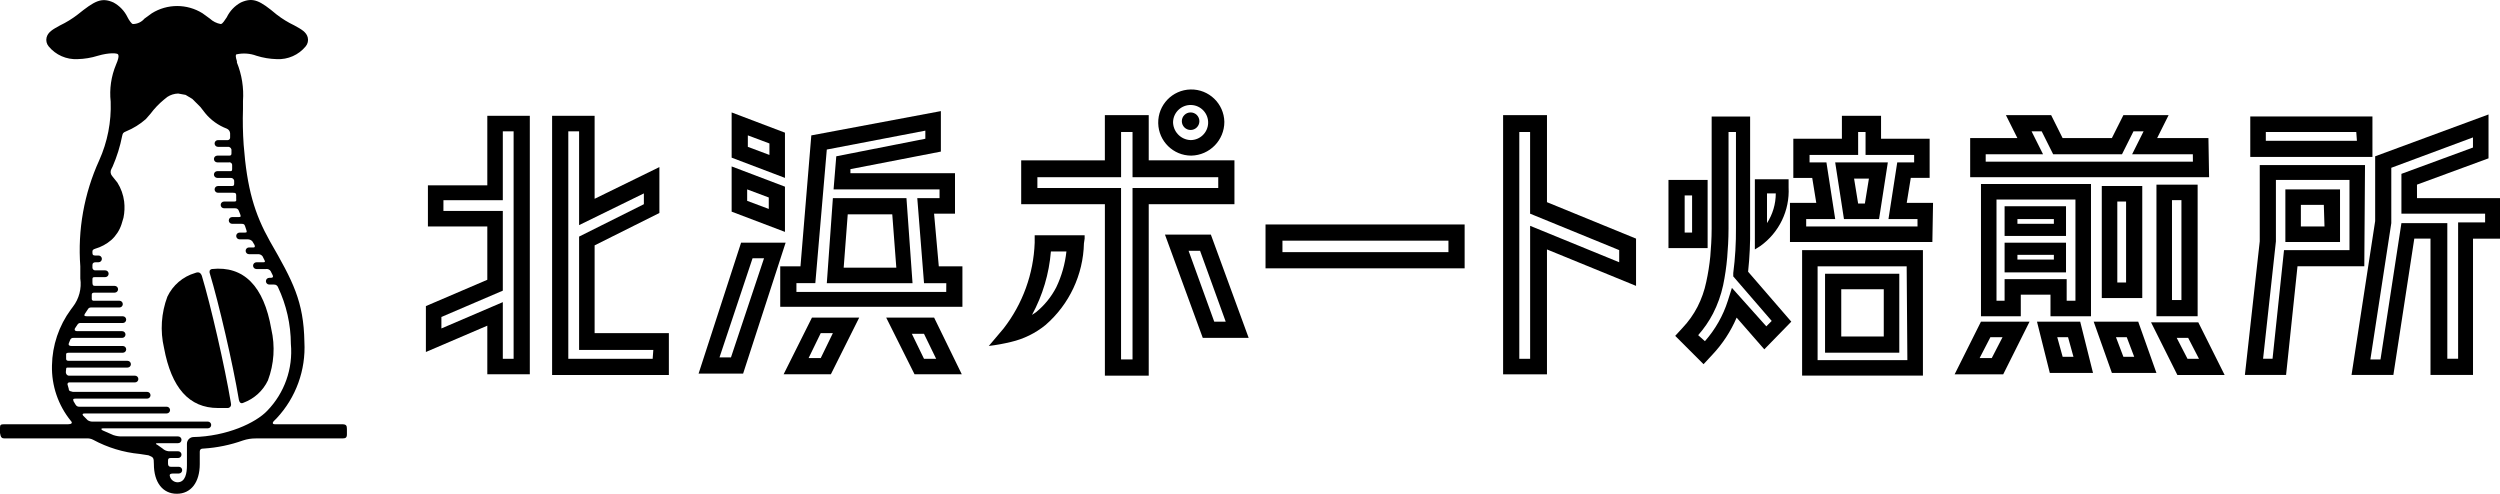
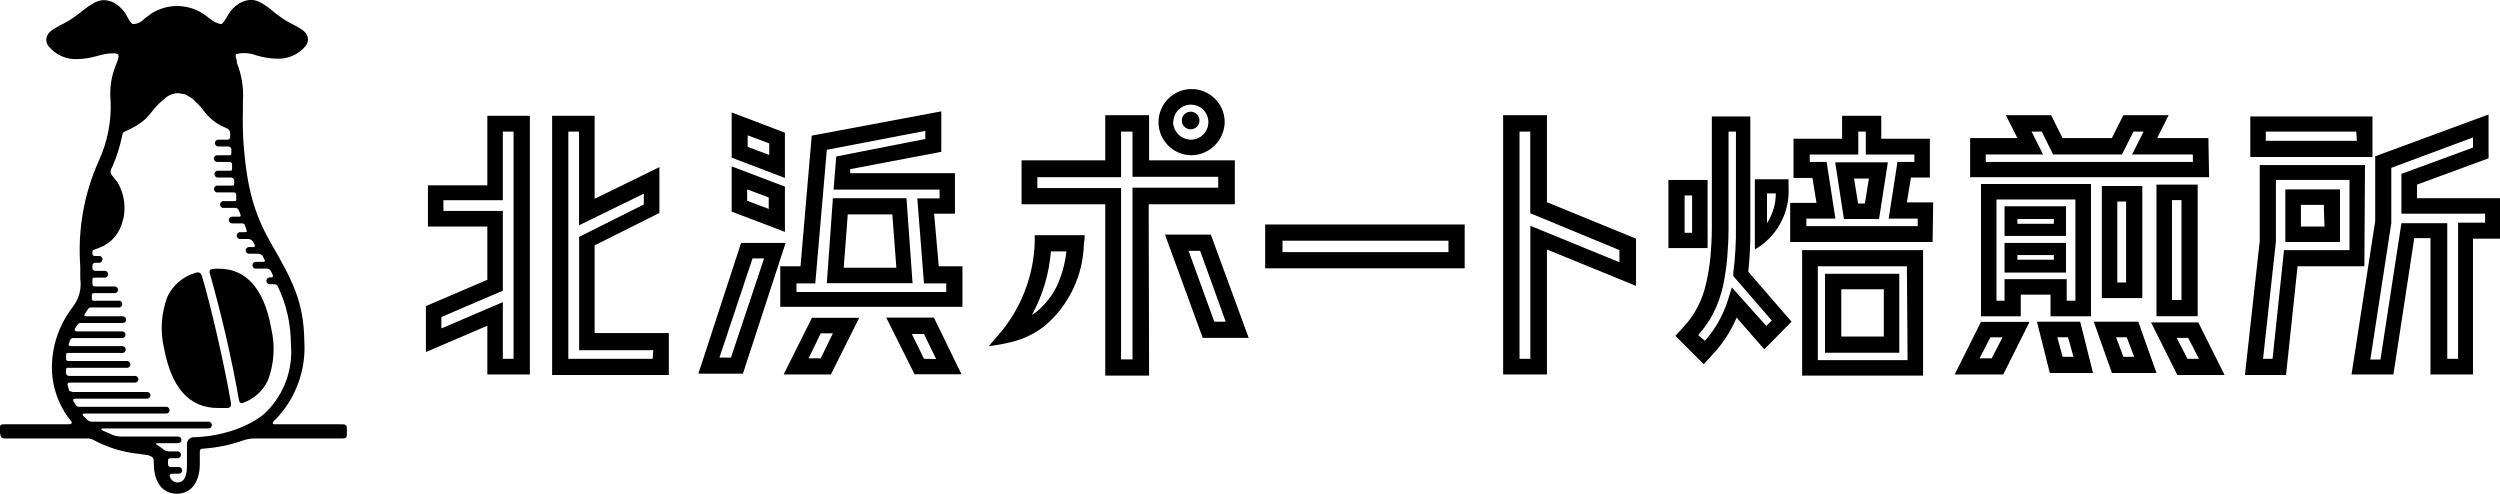
- <svg xmlns="http://www.w3.org/2000/svg" version="1.1" id="レイヤー_1" x="0px" y="0px" viewBox="0 0 247 48.784" style="enable-background:new 0 0 247 48.784;" xml:space="preserve">
-   <g id="logo" transform="translate(123.5 24.394)">
-     <g id="グループ_787" transform="translate(-123.5 -24.394)">
-       <g id="グループ_785" transform="translate(42.078 8.843)">
-         <path id="パス_6538" class="st0" d="M76.421,3.132c0-0.479-0.388-0.867-0.867-0.867c-0.479,0-0.867,0.388-0.867,0.867         c0,0.479,0.388,0.867,0.867,0.867S76.421,3.611,76.421,3.132C76.421,3.132,76.421,3.132,76.421,3.132z" />
-         <path id="パス_6539" class="st0" d="M78.888,3.198c-0.036-1.805-1.529-3.238-3.333-3.201c-1.805,0.036-3.238,1.529-3.201,3.333         c0.036,1.779,1.488,3.202,3.267,3.202C77.435,6.496,78.888,5.014,78.888,3.198z M73.82,3.198         c0.036-0.957,0.842-1.703,1.799-1.667s1.703,0.842,1.667,1.799c-0.035,0.931-0.8,1.667-1.732,1.668         c-0.993-0.036-1.77-0.87-1.734-1.864c0-0.001,0-0.002,0-0.003V3.198z" />
-         <path id="パス_6540" class="st0" d="M0.2,13.535h5.868v5.264L0,21.399v4.535l6.068-2.6v4.8h4.2V2.599h-4.2v6.869H0.2V13.535z          M1.734,10.935H7.6v-6.8h1.067v22.473H7.6v-5.6l-6.068,2.6v-1.134l6.068-2.6v-7.875H1.732L1.734,10.935z" />
-         <path id="パス_6541" class="st0" d="M16.67,24.071v-8.672l6.4-3.2V7.664l-6.4,3.134v-8.2h-4.2v25.607h11.536v-4.134H16.67z          M22.405,26.605H14.07V4.133h1.067v9.266l6.4-3.134v1.067l-6.4,3.2v11.2h7.333L22.405,26.605z" />
-         <path id="パス_6542" class="st0" d="M102.628,17.669v-4.334H82.956v4.335L102.628,17.669z M84.628,16.069v-1.134h16.4v1.134         H84.628z" />
-         <path id="パス_6543" class="st0" d="M110.764,2.532h-4.335v25.607h4.334V15.802l8.8,3.6v-4.67l-8.8-3.6L110.764,2.532z          M117.899,15.869v1.2l-8.8-3.6v13.137h-1.07V4.199h1.067v8.069L117.899,15.869z" />
-         <path id="パス_6544" class="st0" d="M71.416,11.332h8.469V6.997h-8.469V2.532h-4.334V7h-8.266v4.332h8.269v16.94h4.331V11.332z          M69.816,26.669h-1.134V9.732h-8.266V8.665h8.269V4.197h1.131v4.468h8.469v1.067h-8.469V26.669z" />
-         <path id="パス_6545" class="st0" d="M73.02,14.335l3.734,10.2h4.535l-3.734-10.2H73.02z M77.888,22.935l-2.534-7h1.134l2.534,7         H77.888z" />
-         <path id="パス_6546" class="st0" d="M65.084,14.735v-0.333h-4.935v0.734c-0.109,3.075-1.183,6.038-3.068,8.469l-0.733,0.867         l-0.734,0.867c0.741-0.09,1.475-0.224,2.2-0.4c1.245-0.29,2.408-0.86,3.4-1.667c2.348-2.034,3.728-4.965,3.801-8.07         L65.084,14.735z M62.284,19.535c-0.49,0.951-1.171,1.791-2,2.467l-0.4,0.267c1.054-1.936,1.69-4.071,1.867-6.268h1.534         c-0.131,1.227-0.47,2.423-1.002,3.536L62.284,19.535z" />
-         <path id="パス_6547" class="st0" d="M192.319,2.665h-12.07v4h12.07V2.665z M190.785,5.065h-9V4.198h8.936L190.785,5.065z" />
-         <path id="パス_6548" class="st0" d="M196.719,9.4l7.069-2.6V2.465l-11.2,4.134v6.4l-2.334,15.2h4.134l2.067-13.47h1.6v13.47         h4.2V14.735h2.667v-4h-8.2L196.719,9.4z M203.451,12.265v0.867h-2.667v13.47h-1.067v-13.4h-4.535l-2.067,13.47h-1l2.067-13.47         V7.734l8.069-3v1l-7.069,2.6v3.931H203.451z" />
-         <path id="パス_6549" class="st0" d="M189.116,9.867h-5.4v5.2h5.4V9.867z M187.582,13.535h-2.334v-2.134h2.268L187.582,13.535z" />
-         <path id="パス_6550" class="st0" d="M191.585,7.467h-10.4v7.535l-1.467,13.2h4.068l1.129-10.735h6.6L191.585,7.467z          M190.051,15.867h-6.468l-1.134,10.736h-0.934l1.267-11.6V8.935h7.269V15.867z" />
-         <g id="グループ_784" transform="translate(151.041 2.534)">
-           <path id="パス_6551" class="st0" d="M4.8,25.604l2.6-5.2H2.6l-2.6,5.2H4.8z M3.533,21.936h1.2l-1.067,2.067h-1.2L3.533,21.936           z" />
-           <path id="パス_6552" class="st0" d="M19.405,20.47l2.6,5.2h4.668l-2.6-5.2H19.405z M23.005,24.07l-1.067-2.067h1.134           l1.067,2.067H23.005z" />
-           <path id="パス_6553" class="st0" d="M12.404,20.404H8.136l1.267,5.068h4.268L12.404,20.404z M10.67,23.872l-0.533-1.934h1.067           l0.534,1.934H10.67z" />
-           <path id="パス_6554" class="st0" d="M13.737,20.404l1.8,5.068h4.4l-1.8-5.068H13.737z M16.671,23.872l-0.733-1.934h1.067           l0.734,1.934H16.671z" />
-           <path id="パス_6555" class="st0" d="M24.007,19.867v-13h-4.068v13H24.007z M21.473,8.397h0.934v9.87h-0.934V8.397z" />
-           <path id="パス_6556" class="st0" d="M14.537,18.07h4V7h-4V18.07z M16.071,8.534h0.867v8h-0.867V8.534z" />
-           <path id="パス_6557" class="st0" d="M13.471,19.87V6.8H2.601v13.07h3.934v-2.134h2.934v2.134H13.471z M4.935,16.202v2.134           h-0.8v-10h7.8v10h-0.867V16.2L4.935,16.202z" />
-           <path id="パス_6558" class="st0" d="M11.003,9H4.935v2.934h6.068L11.003,9z M9.803,10.734h-3.6v-0.467h3.6V10.734z" />
-           <path id="パス_6559" class="st0" d="M11.003,12.601H4.935v2.934h6.068L11.003,12.601z M9.803,14.268h-3.6v-0.467h3.6V14.268z" />
-           <path id="パス_6560" class="st0" d="M25.074,2.265h-5.068l1.134-2.267h-4.468l-1.138,2.267h-4.868L9.534-0.002H5.066           L6.2,2.265H1.534v3.868H25.14L25.074,2.265z M23.54,4.599H3.068V3.865h5.666L7.6,1.598h1l1.134,2.267h6.8l1.134-2.267h1           l-1.134,2.268h6L23.54,4.599z" />
+ <svg xmlns="http://www.w3.org/2000/svg" id="レイヤー_1" data-name="レイヤー 1" viewBox="0 0 247 48.78">
+   <g id="logo">
+     <g id="グループ_787" data-name="グループ 787">
+       <g id="グループ_785" data-name="グループ 785">
+         <path id="パス_6538" data-name="パス 6538" d="M118.5,12a.87.87,0,1,0-1.73,0,.87.87,0,0,0,1.73,0Z" />
+         <path id="パス_6539" data-name="パス 6539" d="M121,12a3.27,3.27,0,1,0-3.27,3.34A3.34,3.34,0,0,0,121,12Zm-5.07,0a1.73,1.73,0,1,1,1.73,1.8A1.79,1.79,0,0,1,115.9,12h0Z" />
+         <path id="パス_6540" data-name="パス 6540" d="M42.28,22.38h5.87v5.26l-6.07,2.6v4.54l6.07-2.6V37h4.2V11.44h-4.2v6.87H42.28Zm1.53-2.6h5.87V13h1.06V35.45H49.68v-5.6l-6.07,2.6V31.32l6.07-2.6V20.84H43.81Z" />
+         <path id="パス_6541" data-name="パス 6541" d="M58.75,32.91V24.24l6.4-3.2V16.51l-6.4,3.13v-8.2h-4.2V37.05H66.08V32.91Zm5.73,2.54H56.15V13h1.06v9.26l6.4-3.13v1.07l-6.39,3.2v11.2h7.33Z" />
+         <path id="パス_6542" data-name="パス 6542" d="M144.71,26.51V22.18H125v4.33Zm-18-1.6V23.78h16.4v1.13Z" />
+         <path id="パス_6543" data-name="パス 6543" d="M152.84,11.38h-4.33V37h4.33V24.65l8.8,3.6V23.58l-8.8-3.6ZM160,24.71v1.2l-8.8-3.6V35.45h-1.07V13h1.06v8.07Z" />
+         <path id="パス_6544" data-name="パス 6544" d="M113.49,20.18H122V15.84h-8.47V11.38h-4.33v4.46h-8.27v4.34h8.27V37.11h4.33Zm-1.6,15.33h-1.13V18.58h-8.27V17.51h8.27V13h1.13v4.47h8.47v1.07h-8.47Z" />
+         <path id="パス_6545" data-name="パス 6545" d="M115.1,23.18l3.73,10.2h4.54l-3.74-10.2Zm4.87,8.6-2.54-7h1.14l2.53,7Z" />
+         <path id="パス_6546" data-name="パス 6546" d="M107.16,23.58v-.34h-4.93V24a14.73,14.73,0,0,1-3.07,8.47l-.73.87-.74.86a18.11,18.11,0,0,0,2.2-.4,8.44,8.44,0,0,0,3.4-1.66,11,11,0,0,0,3.8-8.07Zm-2.8,4.8a7.69,7.69,0,0,1-2,2.46l-.4.27a15.68,15.68,0,0,0,1.87-6.27h1.53a10.88,10.88,0,0,1-1,3.54Z" />
+         <path id="パス_6547" data-name="パス 6547" d="M234.4,11.51H222.33v4H234.4Zm-1.54,2.4h-9V13h8.94Z" />
+         <path id="パス_6548" data-name="パス 6548" d="M238.8,18.24l7.07-2.6V11.31l-11.2,4.13v6.4L232.33,37h4.14l2.06-13.47h1.6V37h4.2V23.58H247v-4h-8.2Zm6.73,2.87V22h-2.67V35.45h-1.07V22.05h-4.53l-2.07,13.47h-1l2.07-13.47V16.58l8.07-3v1l-7.07,2.6v3.93Z" />
+         <path id="パス_6549" data-name="パス 6549" d="M231.19,18.71h-5.4v5.2h5.4Zm-1.53,3.67h-2.33V20.24h2.26Z" />
+         <path id="パス_6550" data-name="パス 6550" d="M233.66,16.31h-10.4v7.54l-1.46,13.2h4.06L227,26.31h6.6Zm-1.53,8.4h-6.47l-1.13,10.74h-.94l1.27-11.6V17.78h7.27v6.93Z" />
+         <g id="グループ_784" data-name="グループ 784">
+           <path id="パス_6551" data-name="パス 6551" d="M197.92,37l2.6-5.2h-4.8l-2.6,5.2Zm-1.27-3.67h1.2l-1.07,2.07h-1.2Z" />
+           <path id="パス_6552" data-name="パス 6552" d="M212.52,31.85l2.6,5.2h4.67l-2.6-5.2Zm3.6,3.6-1.06-2.07h1.13l1.07,2.07Z" />
+           <path id="パス_6553" data-name="パス 6553" d="M205.52,31.78h-4.27l1.27,5.07h4.27Zm-1.73,3.47-.53-1.93h1.06l.54,1.93Z" />
+           <path id="パス_6554" data-name="パス 6554" d="M206.86,31.78l1.8,5.07h4.4l-1.8-5.07Zm2.93,3.47-.73-1.93h1.06l.74,1.93Z" />
+           <path id="パス_6555" data-name="パス 6555" d="M217.13,31.24v-13h-4.07v13Zm-2.54-11.47h.94v9.87h-.94Z" />
+           <path id="パス_6556" data-name="パス 6556" d="M207.66,29.45h4V18.38h-4Zm1.53-9.54h.87v8h-.87Z" />
+           <path id="パス_6557" data-name="パス 6557" d="M206.59,31.25V18.18H195.72V31.25h3.93V29.11h2.94v2.14Zm-8.54-3.67v2.13h-.8v-10h7.8v10h-.86V27.58Z" />
+           <path id="パス_6558" data-name="パス 6558" d="M204.12,20.38h-6.07v2.93h6.07Zm-1.2,1.73h-3.6v-.47h3.6Z" />
+           <path id="パス_6559" data-name="パス 6559" d="M204.12,24h-6.07v2.93h6.07Zm-1.2,1.66h-3.6v-.46h3.6Z" />
+           <path id="パス_6560" data-name="パス 6560" d="M218.19,13.64h-5.06l1.13-2.26h-4.47l-1.14,2.26h-4.87l-1.13-2.26h-4.47l1.14,2.26h-4.67v3.87h23.61ZM216.66,16H196.19v-.74h5.66L200.72,13h1l1.13,2.26h6.8L210.79,13h1l-1.14,2.26h6Z" />
        </g>
-         <path id="パス_6561" class="st0" d="M35.476,4.265l-5.268-2v4.468l5.268,2V4.265z M33.942,6.465l-2.134-0.8V4.531l2.134,0.8         V6.465z" />
-         <path id="パス_6562" class="st0" d="M30.208,12.068l5.268,2V9.6l-5.268-2V12.068z M31.742,9.868l2.134,0.8V11.8L31.742,11         V9.868z" />
-         <path id="パス_6563" class="st0" d="M31.141,15.135l-4.2,12.937h4.4l4.2-12.937H31.141z M30.141,26.471h-1.134l3.268-9.8h1.134         L30.141,26.471z" />
-         <path id="パス_6564" class="st0" d="M35.343,28.137h4.668l2.8-5.6h-4.668L35.343,28.137z M40.211,24.069l-1.2,2.467h-1.2         l1.2-2.467H40.211z" />
-         <path id="パス_6565" class="st0" d="M50.209,12.268h2.067v-4H41.944v-0.4l8.936-1.734v-4l-12.8,2.4l-1.071,12.935h-2v4h18v-4         h-2.334L50.209,12.268z M51.409,20.003h-14.8v-0.871h1.867l1.134-13.2l9.736-1.867v0.8l-8.8,1.734l-0.267,3.268h10.47v0.867h-2.2         l0.667,8.4h2.2L51.409,20.003z" />
-         <path id="パス_6566" class="st0" d="M40.211,10.734l-0.6,8.4h8.469l-0.6-8.4H40.211z M41.278,17.603l0.4-5.268h4.4l0.4,5.268         H41.278z" />
-         <path id="パス_6567" class="st0" d="M45.479,22.537l2.8,5.6h4.668l-2.734-5.6H45.479z M49.213,26.605l-1.2-2.467h1.2l1.2,2.467         H49.213z" />
-         <path id="パス_6568" class="st0" d="M140.105,12.8h3.468l0.867-5.6h-5.202L140.105,12.8z M142.572,8.8l-0.4,2.467h-0.667         l-0.4-2.467H142.572z" />
-         <path id="パス_6569" class="st0" d="M148.907,11.199h-2.6l0.4-2.467h1.863V4.864h-4.8V2.599h-3.868v2.267h-4.8v3.868h1.868         l0.4,2.467h-2.6v3.868h14.07L148.907,11.199z M147.373,13.533h-11v-0.734h2.867l-0.867-5.6h-1.667V6.465h4.8V4.199h0.733v2.267         h4.8V7.2h-1.669l-0.867,5.6h2.867L147.373,13.533z" />
-         <path id="パス_6570" class="st0" d="M147.907,15.869H135.97v12.4h11.937V15.869z M146.37,26.739h-8.869v-9.27h8.8         L146.37,26.739z" />
-         <path id="パス_6571" class="st0" d="M145.572,18.203h-7.335v7.8h7.335V18.203z M144.038,24.403h-4.2v-4.668h4.2V24.403z" />
-         <path id="パス_6572" class="st0" d="M126.635,8.934h-3.868v6.735h3.868L126.635,8.934z M125.101,14.134h-0.734v-3.668h0.734         V14.134z" />
-         <path id="パス_6573" class="st0" d="M127.101,26.205c1.01-1.071,1.823-2.313,2.4-3.668l2.734,3.134l2.667-2.734l-4.268-4.935         c0.154-1.439,0.221-2.887,0.2-4.334v-11h-3.8v11.07c0,1-0.067,1.934-0.133,2.734c-0.083,0.852-0.217,1.698-0.4,2.534         c-0.177,0.857-0.469,1.687-0.867,2.467c-0.39,0.754-0.884,1.45-1.467,2.067l-0.734,0.8l2.8,2.8L127.101,26.205z M125.701,24.271         c0.574-0.649,1.067-1.365,1.467-2.134c0.454-0.886,0.79-1.827,1-2.8c0.187-0.903,0.321-1.816,0.4-2.734         c0.067-0.8,0.133-1.8,0.133-2.867V4.2h0.734v9.465c0.014,1.494-0.075,2.987-0.267,4.468v0.333l3.8,4.4l-0.533,0.533l-3.4-3.8         l-0.4,1.267c-0.469,1.477-1.241,2.839-2.267,4L125.701,24.271z" />
-         <path id="パス_6574" class="st0" d="M134.636,9.667v-0.8h-3.334v6.935l0.534-0.333C133.699,14.14,134.755,11.952,134.636,9.667         z M132.502,10.267h0.867c-0.001,1.041-0.302,2.06-0.867,2.934V10.267z" />
+         <path id="パス_6561" data-name="パス 6561" d="M77.55,13.11l-5.26-2v4.47l5.26,2ZM76,15.31l-2.13-.8V13.37l2.13.8Z" />
+         <path id="パス_6562" data-name="パス 6562" d="M72.29,20.91l5.26,2V18.44l-5.26-2Zm1.53-2.2,2.13.8v1.13l-2.13-.8Z" />
+         <path id="パス_6563" data-name="パス 6563" d="M73.22,24,69,36.92h4.4L77.62,24Zm-1,11.33H71.08l3.27-9.8h1.14Z" />
+         <path id="パス_6564" data-name="パス 6564" d="M77.42,37h4.67l2.8-5.6H80.22Zm4.87-4.07-1.2,2.47h-1.2l1.2-2.47Z" />
+         <path id="パス_6565" data-name="パス 6565" d="M92.29,21.11h2.06v-4H84v-.4L93,15V11l-12.8,2.4L79.09,26.31h-2v4h18v-4H92.75Zm1.2,7.74H78.69V28h1.86l1.14-13.2,9.73-1.87v.8l-8.8,1.73-.26,3.27H92.83v.87h-2.2l.66,8.4h2.2Z" />
+         <path id="パス_6566" data-name="パス 6566" d="M82.29,19.58l-.6,8.4h8.47l-.6-8.4Zm1.07,6.87.4-5.27h4.4l.4,5.27Z" />
+         <path id="パス_6567" data-name="パス 6567" d="M87.56,31.38l2.8,5.6H95l-2.73-5.6Zm3.73,4.07L90.09,33h1.2l1.2,2.47Z" />
+         <path id="パス_6568" data-name="パス 6568" d="M182.18,21.64h3.47l.87-5.6h-5.2Zm2.47-4-.4,2.47h-.67l-.4-2.47Z" />
+         <path id="パス_6569" data-name="パス 6569" d="M191,20h-2.6l.4-2.46h1.87V13.71h-4.8V11.44H182v2.27h-4.8v3.87h1.87l.4,2.46h-2.6v3.87h14.07Zm-1.53,2.34h-11v-.74h2.87l-.87-5.6h-1.67v-.73h4.8V13h.74v2.27h4.8V16h-1.67l-.87,5.6h2.87Z" />
+         <path id="パス_6570" data-name="パス 6570" d="M190,24.71H178.05v12.4H190Zm-1.53,10.87h-8.87V26.31h8.8Z" />
+         <path id="パス_6571" data-name="パス 6571" d="M187.65,27.05h-7.34v7.8h7.34Zm-1.53,6.2h-4.2V28.58h4.2Z" />
+         <path id="パス_6572" data-name="パス 6572" d="M168.71,17.78h-3.87v6.73h3.87ZM167.18,23h-.74V19.31h.74Z" />
+         <path id="パス_6573" data-name="パス 6573" d="M169.18,35.05a12.46,12.46,0,0,0,2.4-3.67l2.73,3.13L177,31.78l-4.27-4.93a34.94,34.94,0,0,0,.2-4.34v-11h-3.8V22.58c0,1-.07,1.94-.13,2.74a21.82,21.82,0,0,1-.4,2.53,9.81,9.81,0,0,1-.87,2.47,8.79,8.79,0,0,1-1.47,2.06l-.73.8,2.8,2.8Zm-1.4-1.94A10.48,10.48,0,0,0,169.25,31a11.7,11.7,0,0,0,1-2.8,25.3,25.3,0,0,0,.4-2.73c.06-.8.13-1.8.13-2.87V13h.73v9.47a31.83,31.83,0,0,1-.26,4.47v.33l3.8,4.4-.54.53-3.4-3.8-.4,1.27a11.18,11.18,0,0,1-2.26,4Z" />
+         <path id="パス_6574" data-name="パス 6574" d="M176.71,18.51v-.8h-3.33v6.94l.53-.34A6.67,6.67,0,0,0,176.71,18.51Zm-2.13.6h.87a5.35,5.35,0,0,1-.87,2.93Z" />
      </g>
-       <g id="グループ_786">
-         <path id="パス_6575" class="st0" d="M0.467,43.317h8.069c0.23-0.021,0.462,0.025,0.667,0.133l0,0         c1.424,0.77,2.988,1.247,4.6,1.4l0.867,0.133c0.467,0.2,0.533,0.2,0.533,0.867c0,1.8,0.867,2.934,2.267,2.934         s2.267-1.134,2.267-2.934v-1.2c0-0.267,0.133-0.333,0.4-0.333c1.32-0.086,2.622-0.355,3.868-0.8         c0.409-0.136,0.837-0.203,1.267-0.2h8.536c0.333,0,0.467-0.067,0.467-0.4v-0.533c0-0.333-0.067-0.467-0.467-0.467H27.14         c-0.2,0-0.267-0.133-0.067-0.333l0.267-0.267c1.898-2.035,2.885-4.756,2.734-7.535c-0.067-4-1.134-6-3.4-9.936         c-1.534-2.734-2.267-5.2-2.6-9.536c-0.083-1.176-0.105-2.356-0.067-3.534v-0.8c0.092-1.296-0.113-2.595-0.6-3.8V6.043         c-0.133-0.4-0.133-0.6-0.067-0.667c0.665-0.152,1.361-0.106,2,0.133c0.648,0.203,1.321,0.315,2,0.333         c1.103,0.058,2.168-0.412,2.867-1.267c0.199-0.242,0.273-0.563,0.2-0.867c-0.133-0.533-0.6-0.8-1.334-1.2         c-0.614-0.293-1.195-0.651-1.734-1.067c-1.667-1.4-2.334-1.734-3.534-1.2c-0.61,0.328-1.101,0.842-1.4,1.467         c-0.2,0.267-0.4,0.667-0.6,0.667c-0.399-0.072-0.77-0.257-1.067-0.533l-0.734-0.533c-1.531-0.952-3.469-0.952-5,0L14.27,1.842         c-0.282,0.335-0.696,0.529-1.134,0.533l0,0c-0.133,0-0.4-0.4-0.533-0.667c-0.299-0.625-0.79-1.139-1.4-1.467         c-1.2-0.533-1.867-0.133-3.534,1.2C7.13,1.857,6.549,2.215,5.935,2.508c-0.734,0.4-1.2,0.667-1.334,1.2         c-0.073,0.304,0.001,0.625,0.2,0.867C5.5,5.43,6.565,5.9,7.668,5.842c0.679-0.018,1.352-0.13,2-0.333         c1.134-0.333,1.934-0.267,2-0.133s0.067,0.267-0.067,0.667l-0.133,0.333c-0.486,1.158-0.669,2.42-0.533,3.668         c0.072,1.995-0.316,3.979-1.134,5.8c-1.493,3.277-2.135,6.878-1.867,10.469c0,0.467,0,0.867,0,1.2         c0.144,0.994-0.12,2.004-0.733,2.8l-0.2,0.267c-1.182,1.606-1.835,3.541-1.867,5.535c-0.049,1.987,0.613,3.926,1.867,5.468l0,0         c0.2,0.2,0.067,0.333-0.267,0.333H0.4c-0.333,0-0.4,0.067-0.4,0.333v0.533C0.067,43.25,0.2,43.317,0.467,43.317z M6.802,38.449         l-0.133-0.467c-0.014-0.097,0.054-0.186,0.151-0.2c0.016-0.002,0.033-0.002,0.049,0h6.468c0.184,0,0.333-0.149,0.333-0.333         s-0.149-0.333-0.333-0.333H6.869c-0.144,0.021-0.283-0.063-0.333-0.2c-0.067-0.133,0-0.333,0-0.467s0.067-0.133,0.2-0.133H12.6         c0.184,0,0.333-0.149,0.333-0.333s-0.149-0.333-0.333-0.333H6.8c-0.2,0-0.267-0.067-0.267-0.2v-0.467         c0-0.067,0.067-0.133,0.267-0.133h5.335c0.184,0,0.333-0.149,0.333-0.333s-0.149-0.333-0.333-0.333H7.067         c-0.2,0-0.333-0.067-0.267-0.267l0.133-0.333c0.05-0.137,0.189-0.221,0.333-0.2h4.8c0.184,0,0.333-0.149,0.333-0.333         s-0.149-0.333-0.333-0.333H7.6c-0.2,0-0.267-0.133-0.2-0.267l0.267-0.4C7.743,31.942,7.873,31.89,8,31.914h4.134         c0.184,0,0.333-0.149,0.333-0.334c0-0.184-0.149-0.333-0.333-0.333H8.6c-0.267,0-0.333-0.067-0.2-0.267l0,0l0.267-0.4l0,0         c0.057-0.131,0.191-0.212,0.333-0.2h2.8c0.184,0,0.333-0.149,0.333-0.333c0-0.184-0.149-0.334-0.333-0.334H9.266         c-0.097,0.014-0.186-0.054-0.2-0.151c-0.002-0.016-0.002-0.033,0-0.049l0,0v-0.4l0,0c0-0.133,0.067-0.2,0.267-0.2h2         c0.184,0,0.333-0.149,0.333-0.334c0-0.184-0.149-0.333-0.333-0.333H9.4c-0.2,0-0.267-0.067-0.267-0.333l0,0v-0.267l0,0         c0-0.2,0-0.267,0.267-0.267h1c0.184,0,0.333-0.149,0.333-0.334c0-0.184-0.149-0.333-0.333-0.333h-1         c-0.147,0-0.267-0.12-0.267-0.267l0,0v-0.267c0-0.2,0.133-0.267,0.333-0.267h0.267c0.184,0,0.333-0.149,0.333-0.333         c0-0.184-0.149-0.334-0.333-0.334H9.4c-0.2,0-0.267-0.067-0.267-0.267v-0.133c0-0.133,0.067-0.2,0.267-0.267l0,0         c0.589-0.171,1.135-0.466,1.6-0.867c0.46-0.417,0.804-0.945,1-1.534l0.2-0.667c0.107-0.526,0.13-1.066,0.067-1.6         c-0.084-0.663-0.312-1.301-0.667-1.867l-0.533-0.667l0,0c-0.156-0.188-0.183-0.452-0.067-0.667l0.133-0.267         c0.418-0.964,0.731-1.969,0.934-3l0,0c0.067-0.267,0.067-0.333,0.4-0.467l0,0c0.706-0.291,1.36-0.696,1.934-1.2l0.467-0.533         c0.386-0.519,0.834-0.989,1.334-1.4l0.333-0.267c0.318-0.207,0.688-0.322,1.067-0.333l0.733,0.133l0.667,0.4l0.8,0.8l0.467,0.6         c0.564,0.69,1.3,1.219,2.134,1.534l0,0c0.192,0.078,0.322,0.26,0.333,0.467l0,0v0.4l0,0c0.013,0.134-0.084,0.254-0.219,0.267         c-0.016,0.002-0.032,0.002-0.048,0h-0.934c-0.184,0-0.333,0.149-0.333,0.333c0,0.184,0.149,0.334,0.333,0.334h0.934         c0.184-0.036,0.362,0.083,0.4,0.267l0,0v0.333l0,0c0,0.133,0,0.267-0.2,0.267h-1.2c-0.184,0-0.333,0.149-0.333,0.334         c0,0.184,0.149,0.333,0.333,0.333h1.134c0.143-0.037,0.288,0.05,0.325,0.193c0.006,0.024,0.009,0.049,0.008,0.074l0,0v0.333l0,0         c0,0.133,0,0.267-0.133,0.267h-1.334c-0.184,0-0.333,0.149-0.333,0.333c0,0.184,0.149,0.334,0.333,0.334h1.334         c0.161-0.003,0.301,0.109,0.333,0.267l0,0v0.267l0,0c0,0.133,0,0.267-0.2,0.267h-1.4c-0.184,0-0.333,0.149-0.333,0.334         c0,0.184,0.149,0.333,0.333,0.333h1.467c0.2,0,0.333,0,0.333,0.267l0,0v0.333l0,0c0,0.133,0.067,0.267-0.2,0.267h-1         c-0.184,0-0.333,0.149-0.333,0.334c0,0.184,0.149,0.333,0.333,0.333h1.067c0.181-0.023,0.352,0.091,0.4,0.267l0,0l0.133,0.333         l0,0c0.067,0.2,0.067,0.267-0.133,0.267h-0.667c-0.184,0-0.333,0.149-0.333,0.334c0,0.184,0.149,0.333,0.333,0.333h0.867         c0.2,0,0.333,0,0.4,0.2l0,0l0.133,0.4l0,0c0.067,0.2,0.067,0.267-0.133,0.267h-0.534c-0.184,0-0.333,0.149-0.333,0.334         c0,0.184,0.149,0.333,0.333,0.333h0.8c0.177-0.005,0.348,0.068,0.467,0.2l0,0l0.2,0.333l0,0c0.067,0.133,0.067,0.267-0.067,0.267         h-0.467c-0.184,0-0.333,0.149-0.333,0.334c0,0.184,0.149,0.333,0.333,0.333h0.867c0.179-0.017,0.355,0.059,0.467,0.2l0.2,0.4         c0.067,0.133,0.067,0.2-0.133,0.2h-0.667c-0.184,0-0.333,0.149-0.333,0.334c0,0.184,0.149,0.333,0.333,0.333l0,0h0.934         c0.181-0.031,0.364,0.047,0.467,0.2l0.2,0.4c0.067,0.133,0.067,0.267-0.2,0.267h-0.133c-0.184,0-0.333,0.149-0.333,0.334         c0,0.184,0.149,0.333,0.333,0.333h0.467c0.178-0.01,0.341,0.099,0.4,0.267c0.826,1.752,1.258,3.663,1.267,5.6         c0.222,2.435-0.631,4.846-2.334,6.6c-1.134,1.2-4,2.534-7.335,2.6c-0.342,0.035-0.602,0.323-0.6,0.667v2.134         c0,0.734-0.133,1.667-0.934,1.667c-0.331-0.008-0.623-0.22-0.734-0.533c-0.067-0.2-0.067-0.333,0.333-0.333h0.533         c0.184,0,0.333-0.149,0.333-0.333s-0.149-0.333-0.333-0.333h-0.8c-0.2,0-0.267-0.133-0.267-0.333l0,0v-0.267l0,0         c0-0.2,0.067-0.267,0.267-0.267H17.6c0.184,0,0.333-0.149,0.333-0.333s-0.149-0.333-0.333-0.333h-0.934         c-0.224-0.019-0.436-0.113-0.6-0.267l0,0l-0.467-0.333l0,0c-0.267-0.133-0.267-0.2,0.067-0.2H17.6         c0.184,0,0.333-0.149,0.333-0.333s-0.149-0.333-0.333-0.333h-5.468c-0.317,0.015-0.634-0.031-0.934-0.133l-1.067-0.467         c-0.2-0.133-0.133-0.2,0.067-0.2h10.336c0.184,0,0.333-0.149,0.333-0.333s-0.149-0.333-0.333-0.333H9.2         c-0.187,0.015-0.374-0.032-0.533-0.133L8.2,41.049c-0.067-0.133-0.067-0.2,0.2-0.2h8.069c0.184,0,0.333-0.149,0.333-0.333         s-0.149-0.333-0.333-0.333h-8.6c-0.162,0.021-0.32-0.058-0.4-0.2l-0.2-0.333c-0.067-0.2-0.067-0.267,0.2-0.267h7.069         c0.184,0,0.333-0.149,0.333-0.333s-0.149-0.333-0.333-0.333H7.2c-0.267-0.067-0.333-0.067-0.4-0.2L6.802,38.449z" />
-         <path id="パス_6576" class="st0" d="M21.539,40.311h1c0.267-0.067,0.333-0.267,0.267-0.533c-0.6-3.6-2-9.669-2.867-12.537         c-0.133-0.333-0.333-0.4-0.667-0.267c-1.202,0.353-2.197,1.202-2.734,2.334c-0.609,1.619-0.725,3.383-0.333,5.068         C16.938,38.311,18.672,40.311,21.539,40.311z" />
-         <path id="パス_6577" class="st0" d="M20.738,27.046c0.867,2.867,2.267,8.869,2.867,12.47l0,0c0.067,0.267,0.2,0.4,0.467,0.267         c1.055-0.394,1.916-1.183,2.4-2.2c0.609-1.619,0.724-3.383,0.333-5.068c-0.734-4.268-2.734-6.268-5.868-5.935         c-0.267,0.067-0.267,0.267-0.2,0.467L20.738,27.046z" />
+       <g id="グループ_786" data-name="グループ 786">
+         <path id="パス_6575" data-name="パス 6575" d="M.47,43.32H8.54a1.16,1.16,0,0,1,.66.13h0a12.06,12.06,0,0,0,4.6,1.4l.87.13c.47.2.53.2.53.87,0,1.8.87,2.93,2.27,2.93s2.27-1.13,2.27-2.93v-1.2c0-.27.13-.33.4-.33a14.5,14.5,0,0,0,3.86-.8,3.67,3.67,0,0,1,1.27-.2h8.54c.33,0,.46-.07.46-.4v-.54c0-.33-.06-.46-.46-.46H27.14c-.2,0-.27-.14-.07-.34l.27-.26a10.2,10.2,0,0,0,2.73-7.54c-.06-4-1.13-6-3.4-9.93-1.53-2.74-2.26-5.2-2.6-9.54A34.7,34.7,0,0,1,24,10.78V10a8.63,8.63,0,0,0-.6-3.8V6c-.14-.4-.14-.6-.07-.66a3.41,3.41,0,0,1,2,.13,7.54,7.54,0,0,0,2,.33,3.48,3.48,0,0,0,2.87-1.26,1,1,0,0,0,.2-.87c-.14-.53-.6-.8-1.34-1.2a9.39,9.39,0,0,1-1.73-1.07C25.67,0,25-.29,23.81.24a3.21,3.21,0,0,0-1.4,1.47c-.2.27-.4.67-.6.67a2.18,2.18,0,0,1-1.07-.54L20,1.31a4.74,4.74,0,0,0-5,0l-.73.53a1.51,1.51,0,0,1-1.13.54h0c-.14,0-.4-.4-.54-.67A3.27,3.27,0,0,0,11.2.24C10-.29,9.34.11,7.67,1.44A9.68,9.68,0,0,1,5.93,2.51c-.73.4-1.2.66-1.33,1.2a1,1,0,0,0,.2.86A3.46,3.46,0,0,0,7.67,5.84a7.54,7.54,0,0,0,2-.33c1.13-.33,1.93-.27,2-.13s.07.26-.07.66l-.13.34A7.4,7.4,0,0,0,10.93,10a12.85,12.85,0,0,1-1.13,5.8A21.55,21.55,0,0,0,7.93,26.31v1.2a3.69,3.69,0,0,1-.73,2.8l-.2.27a9.68,9.68,0,0,0-1.87,5.53A8.41,8.41,0,0,0,7,41.58H7c.2.2.07.34-.27.34H.4c-.33,0-.4.06-.4.33v.53C.07,43.25.2,43.32.47,43.32ZM6.8,38.45,6.67,38a.18.18,0,0,1,.15-.2h6.52a.33.33,0,0,0,.33-.33.33.33,0,0,0-.33-.33H6.87a.31.31,0,0,1-.33-.2c-.07-.14,0-.34,0-.47s.06-.13.2-.13H12.6a.34.34,0,0,0,0-.67H6.8c-.2,0-.27-.07-.27-.2V35c0-.06.07-.13.27-.13h5.34a.34.34,0,0,0,0-.67H7.07c-.2,0-.34-.06-.27-.26l.13-.34a.32.32,0,0,1,.34-.2h4.8a.33.33,0,0,0,.33-.33.33.33,0,0,0-.33-.33H7.6c-.2,0-.27-.13-.2-.27l.27-.4A.33.33,0,0,1,8,31.91h4.13a.33.33,0,1,0,0-.66H8.6c-.27,0-.33-.07-.2-.27h0l.27-.4h0a.33.33,0,0,1,.33-.2h2.8a.34.34,0,0,0,0-.67H9.27a.17.17,0,0,1-.2-.15,0,0,0,0,1,0,0h0v-.4h0c0-.13.06-.2.26-.2h2a.33.33,0,1,0,0-.66H9.4c-.2,0-.27-.07-.27-.34h0v-.26h0c0-.2,0-.27.27-.27h1a.34.34,0,0,0,0-.67h-1a.27.27,0,0,1-.27-.27h0v-.26c0-.2.14-.27.34-.27h.26a.34.34,0,1,0,0-.67H9.4c-.2,0-.27-.06-.27-.26v-.14c0-.13.07-.2.27-.26h0a4.31,4.31,0,0,0,1.6-.87,3.71,3.71,0,0,0,1-1.53l.2-.67a5.07,5.07,0,0,0,.07-1.6A4.83,4.83,0,0,0,11.6,18l-.53-.67h0a.57.57,0,0,1-.07-.66l.13-.27a14.93,14.93,0,0,0,.94-3h0c.06-.27.06-.33.4-.47h0a6.79,6.79,0,0,0,1.93-1.2l.47-.53a7.67,7.67,0,0,1,1.33-1.4l.33-.27a2.13,2.13,0,0,1,1.07-.33l.73.13.67.4.8.8.47.6a5.11,5.11,0,0,0,2.13,1.54h0a.56.56,0,0,1,.34.46h0v.4h0a.25.25,0,0,1-.22.27h-1a.34.34,0,0,0,0,.67h.94a.34.34,0,0,1,.4.27h0v.33h0c0,.13,0,.27-.2.27h-1.2a.32.32,0,0,0-.33.33.33.33,0,0,0,.33.33H22.6a.27.27,0,0,1,.33.2s0,0,0,.07h0v.33h0c0,.14,0,.27-.14.27H21.47a.34.34,0,0,0,0,.67H22.8a.34.34,0,0,1,.34.26h0v.27h0c0,.13,0,.27-.2.27h-1.4a.34.34,0,1,0,0,.67H23c.2,0,.34,0,.34.26h0v.34h0c0,.13.06.26-.2.26h-1a.34.34,0,1,0,0,.67H23.2a.37.37,0,0,1,.4.27h0l.14.33h0c.06.2.06.27-.14.27h-.66a.33.33,0,1,0,0,.66h.86c.2,0,.34,0,.4.2h0l.14.4h0c.06.2.06.27-.14.27h-.53a.34.34,0,0,0,0,.67h.8a.6.6,0,0,1,.47.2h0l.2.33h0c.06.13.06.27-.07.27H24.6a.33.33,0,0,0-.33.33.33.33,0,0,0,.33.33h.87a.57.57,0,0,1,.47.2l.2.4c.06.14.06.2-.14.2h-.66a.34.34,0,1,0,0,.67h.93a.49.49,0,0,1,.47.2l.2.4c.06.13.06.27-.2.27H26.6a.34.34,0,0,0,0,.67h.47a.39.39,0,0,1,.4.26A13.25,13.25,0,0,1,28.74,34a8.36,8.36,0,0,1-2.34,6.6c-1.13,1.2-4,2.54-7.33,2.6a.68.68,0,0,0-.6.67V46c0,.74-.13,1.67-.94,1.67a.8.8,0,0,1-.73-.53c-.07-.2-.07-.34.33-.34h.54a.33.33,0,0,0,0-.66h-.8c-.2,0-.27-.14-.27-.34h0v-.26h0c0-.2.07-.27.27-.27h.73a.34.34,0,0,0,0-.67h-.93a.94.94,0,0,1-.6-.26h0L15.6,44h0c-.27-.14-.27-.21.07-.21H17.6a.33.33,0,0,0,.33-.33.33.33,0,0,0-.33-.33H12.13A2.65,2.65,0,0,1,11.2,43l-1.07-.47c-.2-.13-.13-.2.07-.2H20.53a.34.34,0,1,0,0-.67H9.2a.83.83,0,0,1-.53-.13l-.47-.47c-.07-.13-.07-.2.2-.2h8.07a.34.34,0,0,0,0-.67H7.87a.39.39,0,0,1-.4-.2l-.2-.33c-.07-.2-.07-.27.2-.27h7.07a.33.33,0,0,0,0-.66H7.2c-.27-.07-.33-.07-.4-.2Z" />
+         <path id="パス_6576" data-name="パス 6576" d="M21.54,40.31h1c.27-.07.33-.27.27-.53-.6-3.6-2-9.67-2.87-12.54-.13-.33-.33-.4-.67-.27a4.41,4.41,0,0,0-2.73,2.34,8.77,8.77,0,0,0-.34,5.07C16.94,38.31,18.67,40.31,21.54,40.31Z" />
+         <path id="パス_6577" data-name="パス 6577" d="M20.74,27.05a127.09,127.09,0,0,1,2.87,12.47h0c.06.26.2.4.46.26a4.29,4.29,0,0,0,2.4-2.2,8.77,8.77,0,0,0,.34-5.07c-.74-4.26-2.74-6.26-5.87-5.93-.27.07-.27.27-.2.47Z" />
      </g>
    </g>
  </g>
</svg>
